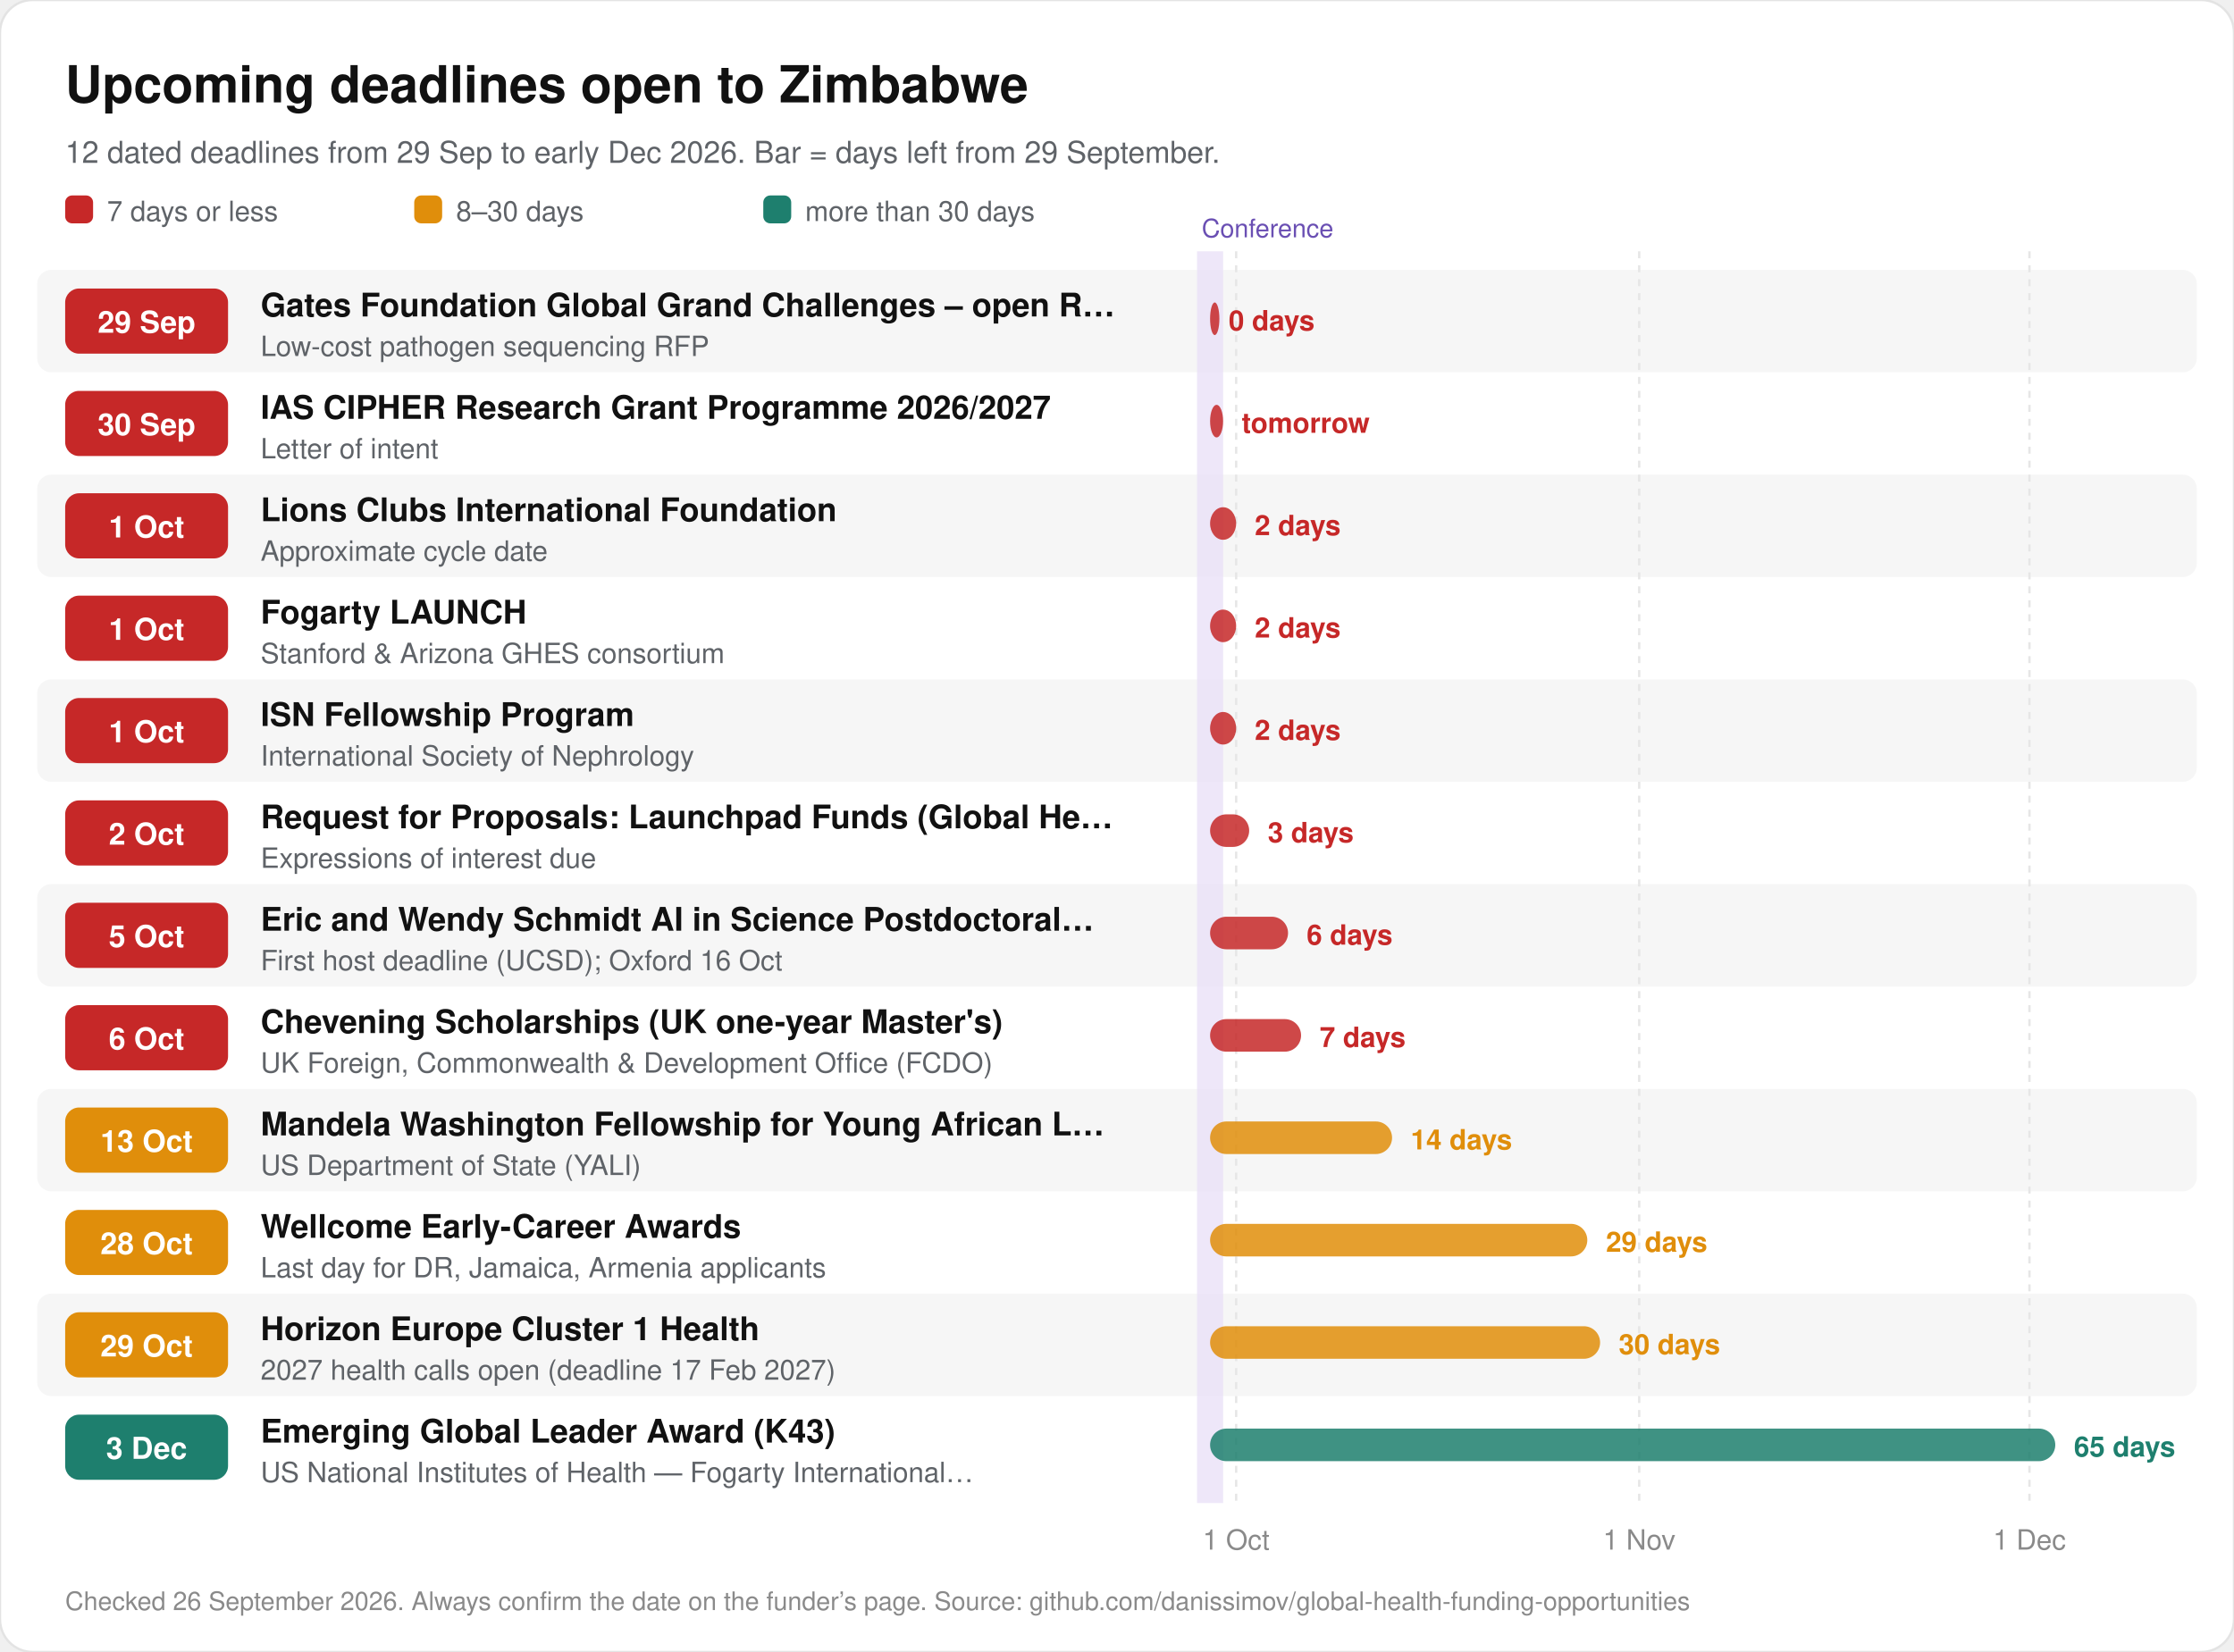
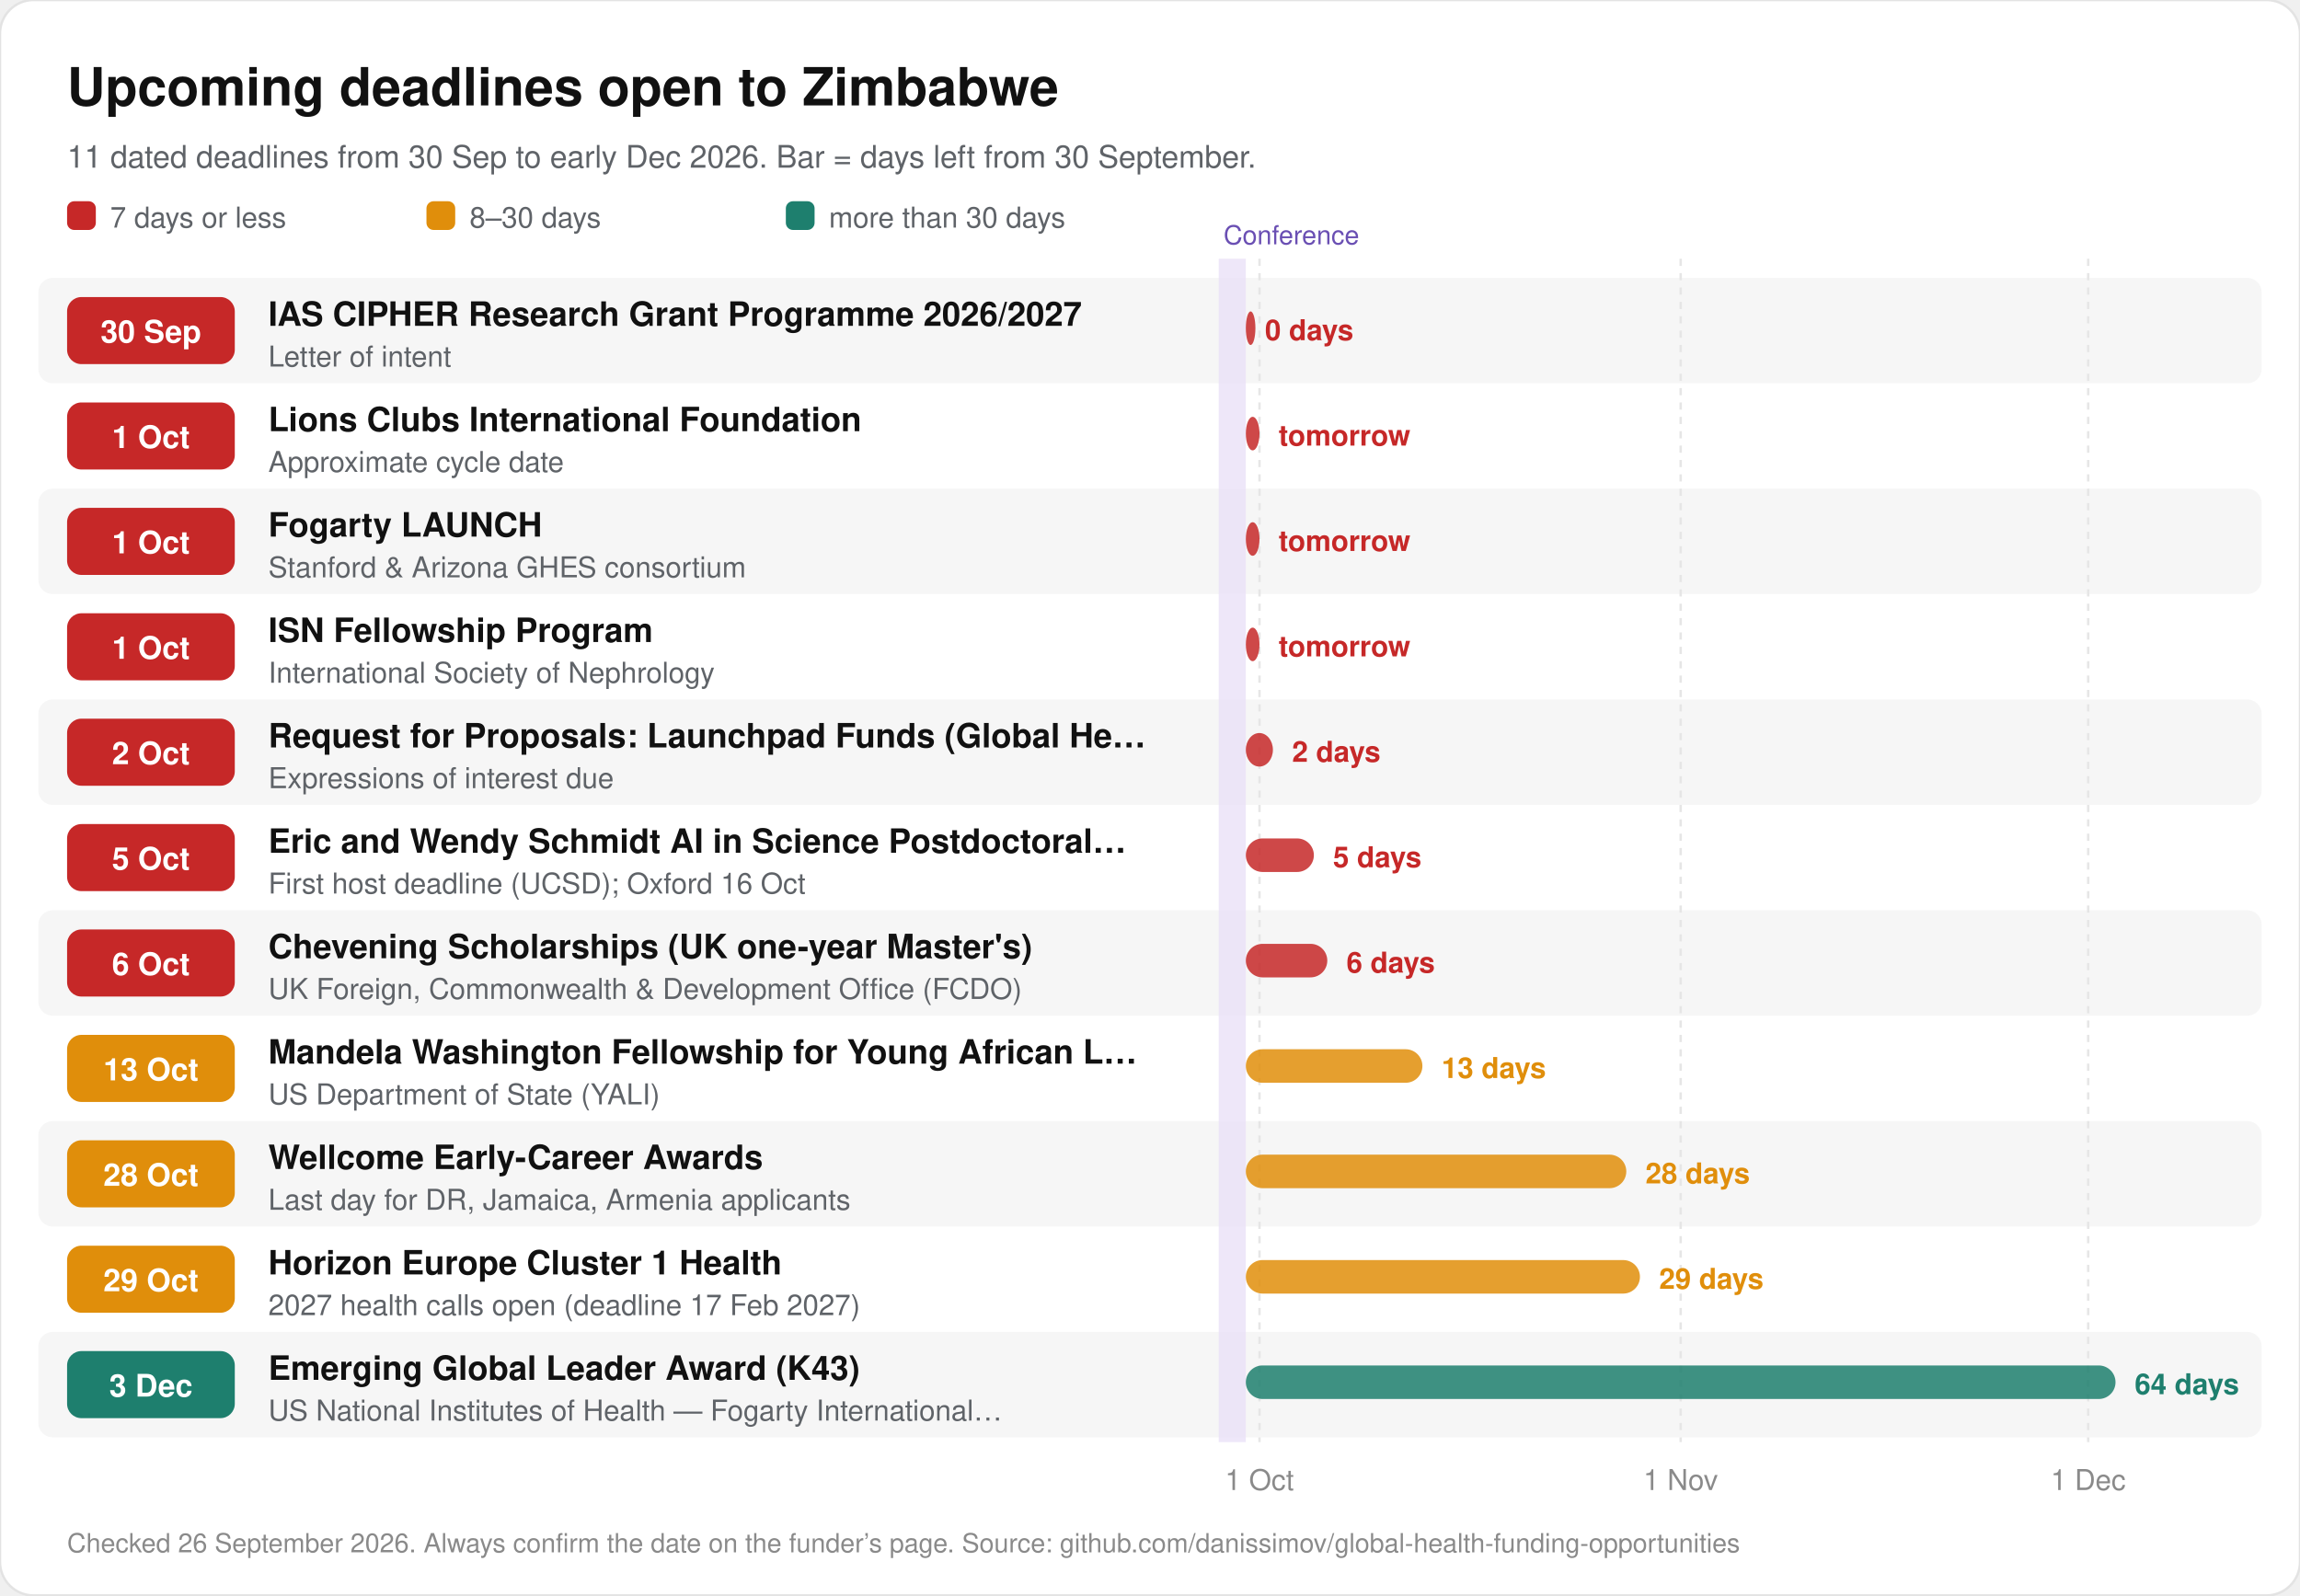
- <svg xmlns="http://www.w3.org/2000/svg" width="960" height="710" viewBox="0 0 960 710" font-family="Helvetica, Arial, sans-serif">
-   <rect x="0" y="0" width="960" height="710" rx="14" fill="#FFFFFF" stroke="#E3E3E3" />
+ <svg xmlns="http://www.w3.org/2000/svg" width="960" height="666" viewBox="0 0 960 666" font-family="Helvetica, Arial, sans-serif">
+   <rect x="0" y="0" width="960" height="666" rx="14" fill="#FFFFFF" stroke="#E3E3E3" />
  <text x="28" y="44" font-size="22" font-weight="700" fill="#111111">Upcoming deadlines open to Zimbabwe</text>
-   <text x="28" y="70" font-size="13" fill="#5F6368">12 dated deadlines from 29 Sep to early Dec 2026. Bar = days left from 29 September.</text>
+   <text x="28" y="70" font-size="13" fill="#5F6368">11 dated deadlines from 30 Sep to early Dec 2026. Bar = days left from 30 September.</text>
  <rect x="28" y="84" width="12" height="12" rx="3" fill="#C62828" />
  <text x="46" y="95" font-size="12" fill="#5F6368">7 days or less</text>
  <rect x="178" y="84" width="12" height="12" rx="3" fill="#E08E0B" />
  <text x="196" y="95" font-size="12" fill="#5F6368">8–30 days</text>
  <rect x="328" y="84" width="12" height="12" rx="3" fill="#1E7F6E" />
  <text x="346" y="95" font-size="12" fill="#5F6368">more than 30 days</text>
  <rect x="16" y="116" width="928" height="44" rx="6" fill="#F6F6F6" />
  <rect x="16" y="204" width="928" height="44" rx="6" fill="#F6F6F6" />
  <rect x="16" y="292" width="928" height="44" rx="6" fill="#F6F6F6" />
  <rect x="16" y="380" width="928" height="44" rx="6" fill="#F6F6F6" />
  <rect x="16" y="468" width="928" height="44" rx="6" fill="#F6F6F6" />
  <rect x="16" y="556" width="928" height="44" rx="6" fill="#F6F6F6" />
-   <rect x="514.4" y="108" width="11.2" height="538" fill="#E9E1F7" fill-opacity="0.8" />
-   <text x="516.4" y="102" font-size="11" fill="#6A4FB3">Conference</text>
-   <line x1="531.2" y1="108" x2="531.2" y2="646" stroke="#E6E6E6" stroke-dasharray="3 3" />
-   <text x="531.2" y="666" font-size="12" fill="#8A8A8A" text-anchor="middle">1 Oct</text>
-   <line x1="704.4" y1="108" x2="704.4" y2="646" stroke="#E6E6E6" stroke-dasharray="3 3" />
-   <text x="704.4" y="666" font-size="12" fill="#8A8A8A" text-anchor="middle">1 Nov</text>
-   <line x1="872.1" y1="108" x2="872.1" y2="646" stroke="#E6E6E6" stroke-dasharray="3 3" />
-   <text x="872.1" y="666" font-size="12" fill="#8A8A8A" text-anchor="middle">1 Dec</text>
+   <rect x="508.7" y="108" width="11.3" height="494" fill="#E9E1F7" fill-opacity="0.8" />
+   <text x="510.7" y="102" font-size="11" fill="#6A4FB3">Conference</text>
+   <line x1="525.7" y1="108" x2="525.7" y2="602" stroke="#E6E6E6" stroke-dasharray="3 3" />
+   <text x="525.7" y="622" font-size="12" fill="#8A8A8A" text-anchor="middle">1 Oct</text>
+   <line x1="701.5" y1="108" x2="701.5" y2="602" stroke="#E6E6E6" stroke-dasharray="3 3" />
+   <text x="701.5" y="622" font-size="12" fill="#8A8A8A" text-anchor="middle">1 Nov</text>
+   <line x1="871.6" y1="108" x2="871.6" y2="602" stroke="#E6E6E6" stroke-dasharray="3 3" />
+   <text x="871.6" y="622" font-size="12" fill="#8A8A8A" text-anchor="middle">1 Dec</text>
  <rect x="28" y="124" width="70" height="28" rx="6" fill="#C62828" />
-   <text x="63" y="143" font-size="13" font-weight="700" fill="#FFFFFF" text-anchor="middle">29 Sep</text>
-   <a href="https://gcgh.grandchallenges.org/grant-opportunities" target="_blank">
-     <text x="112" y="136" font-size="14" font-weight="700" fill="#111111">Gates Foundation Global Grand Challenges – open R…</text>
+   <text x="63" y="143" font-size="13" font-weight="700" fill="#FFFFFF" text-anchor="middle">30 Sep</text>
+   <a href="https://www.iasociety.org/grants/cipher-grant-programme-2026-2027" target="_blank">
+     <text x="112" y="136" font-size="14" font-weight="700" fill="#111111">IAS CIPHER Research Grant Programme 2026/2027</text>
  </a>
-   <text x="112" y="153" font-size="12" fill="#5F6368">Low-cost pathogen sequencing RFP</text>
+   <text x="112" y="153" font-size="12" fill="#5F6368">Letter of intent</text>
  <rect x="520" y="130" width="4.0" height="14" rx="7" fill="#C62828" fill-opacity="0.85" />
  <text x="528.0" y="142" font-size="12" font-weight="700" fill="#C62828">0 days</text>
  <rect x="28" y="168" width="70" height="28" rx="6" fill="#C62828" />
-   <text x="63" y="187" font-size="13" font-weight="700" fill="#FFFFFF" text-anchor="middle">30 Sep</text>
-   <a href="https://www.iasociety.org/grants/cipher-grant-programme-2026-2027" target="_blank">
-     <text x="112" y="180" font-size="14" font-weight="700" fill="#111111">IAS CIPHER Research Grant Programme 2026/2027</text>
+   <text x="63" y="187" font-size="13" font-weight="700" fill="#FFFFFF" text-anchor="middle">1 Oct</text>
+   <a href="https://www.lionsclubs.org/en/lcif-grants-toolkit" target="_blank">
+     <text x="112" y="180" font-size="14" font-weight="700" fill="#111111">Lions Clubs International Foundation</text>
  </a>
-   <text x="112" y="197" font-size="12" fill="#5F6368">Letter of intent</text>
-   <rect x="520" y="174" width="5.6" height="14" rx="7" fill="#C62828" fill-opacity="0.85" />
-   <text x="533.6" y="186" font-size="12" font-weight="700" fill="#C62828">tomorrow</text>
+   <text x="112" y="197" font-size="12" fill="#5F6368">Approximate cycle date</text>
+   <rect x="520" y="174" width="5.7" height="14" rx="7" fill="#C62828" fill-opacity="0.85" />
+   <text x="533.7" y="186" font-size="12" font-weight="700" fill="#C62828">tomorrow</text>
  <rect x="28" y="212" width="70" height="28" rx="6" fill="#C62828" />
  <text x="63" y="231" font-size="13" font-weight="700" fill="#FFFFFF" text-anchor="middle">1 Oct</text>
-   <a href="https://www.lionsclubs.org/en/lcif-grants-toolkit" target="_blank">
-     <text x="112" y="224" font-size="14" font-weight="700" fill="#111111">Lions Clubs International Foundation</text>
+   <a href="https://www.fic.nih.gov/Programs/Pages/scholars-fellows-global-health.aspx" target="_blank">
+     <text x="112" y="224" font-size="14" font-weight="700" fill="#111111">Fogarty LAUNCH</text>
  </a>
-   <text x="112" y="241" font-size="12" fill="#5F6368">Approximate cycle date</text>
-   <rect x="520" y="218" width="11.2" height="14" rx="7" fill="#C62828" fill-opacity="0.85" />
-   <text x="539.2" y="230" font-size="12" font-weight="700" fill="#C62828">2 days</text>
+   <text x="112" y="241" font-size="12" fill="#5F6368">Stanford &amp; Arizona GHES consortium</text>
+   <rect x="520" y="218" width="5.7" height="14" rx="7" fill="#C62828" fill-opacity="0.85" />
+   <text x="533.7" y="230" font-size="12" font-weight="700" fill="#C62828">tomorrow</text>
  <rect x="28" y="256" width="70" height="28" rx="6" fill="#C62828" />
  <text x="63" y="275" font-size="13" font-weight="700" fill="#FFFFFF" text-anchor="middle">1 Oct</text>
-   <a href="https://www.fic.nih.gov/Programs/Pages/scholars-fellows-global-health.aspx" target="_blank">
-     <text x="112" y="268" font-size="14" font-weight="700" fill="#111111">Fogarty LAUNCH</text>
+   <a href="https://fellowship.theisn.org/" target="_blank">
+     <text x="112" y="268" font-size="14" font-weight="700" fill="#111111">ISN Fellowship Program</text>
  </a>
-   <text x="112" y="285" font-size="12" fill="#5F6368">Stanford &amp; Arizona GHES consortium</text>
-   <rect x="520" y="262" width="11.2" height="14" rx="7" fill="#C62828" fill-opacity="0.85" />
-   <text x="539.2" y="274" font-size="12" font-weight="700" fill="#C62828">2 days</text>
+   <text x="112" y="285" font-size="12" fill="#5F6368">International Society of Nephrology</text>
+   <rect x="520" y="262" width="5.7" height="14" rx="7" fill="#C62828" fill-opacity="0.85" />
+   <text x="533.7" y="274" font-size="12" font-weight="700" fill="#C62828">tomorrow</text>
  <rect x="28" y="300" width="70" height="28" rx="6" fill="#C62828" />
-   <text x="63" y="319" font-size="13" font-weight="700" fill="#FFFFFF" text-anchor="middle">1 Oct</text>
-   <a href="https://fellowship.theisn.org/" target="_blank">
-     <text x="112" y="312" font-size="14" font-weight="700" fill="#111111">ISN Fellowship Program</text>
+   <text x="63" y="319" font-size="13" font-weight="700" fill="#FFFFFF" text-anchor="middle">2 Oct</text>
+   <a href="https://coefficientgiving.org/funds/global-health-wellbeing-opportunities/request-for-proposals-launchpad-funds/" target="_blank">
+     <text x="112" y="312" font-size="14" font-weight="700" fill="#111111">Request for Proposals: Launchpad Funds (Global He…</text>
  </a>
-   <text x="112" y="329" font-size="12" fill="#5F6368">International Society of Nephrology</text>
-   <rect x="520" y="306" width="11.2" height="14" rx="7" fill="#C62828" fill-opacity="0.85" />
-   <text x="539.2" y="318" font-size="12" font-weight="700" fill="#C62828">2 days</text>
+   <text x="112" y="329" font-size="12" fill="#5F6368">Expressions of interest due</text>
+   <rect x="520" y="306" width="11.3" height="14" rx="7" fill="#C62828" fill-opacity="0.85" />
+   <text x="539.3" y="318" font-size="12" font-weight="700" fill="#C62828">2 days</text>
  <rect x="28" y="344" width="70" height="28" rx="6" fill="#C62828" />
-   <text x="63" y="363" font-size="13" font-weight="700" fill="#FFFFFF" text-anchor="middle">2 Oct</text>
-   <a href="https://coefficientgiving.org/funds/global-health-wellbeing-opportunities/request-for-proposals-launchpad-funds/" target="_blank">
-     <text x="112" y="356" font-size="14" font-weight="700" fill="#111111">Request for Proposals: Launchpad Funds (Global He…</text>
+   <text x="63" y="363" font-size="13" font-weight="700" fill="#FFFFFF" text-anchor="middle">5 Oct</text>
+   <a href="https://schmidtaiinsciencepostdocs.ucsd.edu/" target="_blank">
+     <text x="112" y="356" font-size="14" font-weight="700" fill="#111111">Eric and Wendy Schmidt AI in Science Postdoctoral…</text>
  </a>
-   <text x="112" y="373" font-size="12" fill="#5F6368">Expressions of interest due</text>
-   <rect x="520" y="350" width="16.8" height="14" rx="7" fill="#C62828" fill-opacity="0.85" />
-   <text x="544.8" y="362" font-size="12" font-weight="700" fill="#C62828">3 days</text>
+   <text x="112" y="373" font-size="12" fill="#5F6368">First host deadline (UCSD); Oxford 16 Oct</text>
+   <rect x="520" y="350" width="28.4" height="14" rx="7" fill="#C62828" fill-opacity="0.85" />
+   <text x="556.4" y="362" font-size="12" font-weight="700" fill="#C62828">5 days</text>
  <rect x="28" y="388" width="70" height="28" rx="6" fill="#C62828" />
-   <text x="63" y="407" font-size="13" font-weight="700" fill="#FFFFFF" text-anchor="middle">5 Oct</text>
-   <a href="https://schmidtaiinsciencepostdocs.ucsd.edu/" target="_blank">
-     <text x="112" y="400" font-size="14" font-weight="700" fill="#111111">Eric and Wendy Schmidt AI in Science Postdoctoral…</text>
+   <text x="63" y="407" font-size="13" font-weight="700" fill="#FFFFFF" text-anchor="middle">6 Oct</text>
+   <a href="https://www.chevening.org/scholarships/application-timeline/" target="_blank">
+     <text x="112" y="400" font-size="14" font-weight="700" fill="#111111">Chevening Scholarships (UK one-year Master's)</text>
  </a>
-   <text x="112" y="417" font-size="12" fill="#5F6368">First host deadline (UCSD); Oxford 16 Oct</text>
-   <rect x="520" y="394" width="33.5" height="14" rx="7" fill="#C62828" fill-opacity="0.85" />
-   <text x="561.5" y="406" font-size="12" font-weight="700" fill="#C62828">6 days</text>
-   <rect x="28" y="432" width="70" height="28" rx="6" fill="#C62828" />
-   <text x="63" y="451" font-size="13" font-weight="700" fill="#FFFFFF" text-anchor="middle">6 Oct</text>
-   <a href="https://www.chevening.org/scholarships/application-timeline/" target="_blank">
-     <text x="112" y="444" font-size="14" font-weight="700" fill="#111111">Chevening Scholarships (UK one-year Master's)</text>
+   <text x="112" y="417" font-size="12" fill="#5F6368">UK Foreign, Commonwealth &amp; Development Office (FCDO)</text>
+   <rect x="520" y="394" width="34.0" height="14" rx="7" fill="#C62828" fill-opacity="0.85" />
+   <text x="562.0" y="406" font-size="12" font-weight="700" fill="#C62828">6 days</text>
+   <rect x="28" y="432" width="70" height="28" rx="6" fill="#E08E0B" />
+   <text x="63" y="451" font-size="13" font-weight="700" fill="#FFFFFF" text-anchor="middle">13 Oct</text>
+   <a href="https://www.mandelawashingtonfellowship.org/2027-application-instructions/" target="_blank">
+     <text x="112" y="444" font-size="14" font-weight="700" fill="#111111">Mandela Washington Fellowship for Young African L…</text>
  </a>
-   <text x="112" y="461" font-size="12" fill="#5F6368">UK Foreign, Commonwealth &amp; Development Office (FCDO)</text>
-   <rect x="520" y="438" width="39.1" height="14" rx="7" fill="#C62828" fill-opacity="0.85" />
-   <text x="567.1" y="450" font-size="12" font-weight="700" fill="#C62828">7 days</text>
+   <text x="112" y="461" font-size="12" fill="#5F6368">US Department of State (YALI)</text>
+   <rect x="520" y="438" width="73.7" height="14" rx="7" fill="#E08E0B" fill-opacity="0.85" />
+   <text x="601.7" y="450" font-size="12" font-weight="700" fill="#E08E0B">13 days</text>
  <rect x="28" y="476" width="70" height="28" rx="6" fill="#E08E0B" />
-   <text x="63" y="495" font-size="13" font-weight="700" fill="#FFFFFF" text-anchor="middle">13 Oct</text>
-   <a href="https://www.mandelawashingtonfellowship.org/2027-application-instructions/" target="_blank">
-     <text x="112" y="488" font-size="14" font-weight="700" fill="#111111">Mandela Washington Fellowship for Young African L…</text>
+   <text x="63" y="495" font-size="13" font-weight="700" fill="#FFFFFF" text-anchor="middle">28 Oct</text>
+   <a href="https://wellcome.org/research-funding/schemes/wellcome-early-career-awards" target="_blank">
+     <text x="112" y="488" font-size="14" font-weight="700" fill="#111111">Wellcome Early-Career Awards</text>
  </a>
-   <text x="112" y="505" font-size="12" fill="#5F6368">US Department of State (YALI)</text>
-   <rect x="520" y="482" width="78.2" height="14" rx="7" fill="#E08E0B" fill-opacity="0.85" />
-   <text x="606.2" y="494" font-size="12" font-weight="700" fill="#E08E0B">14 days</text>
+   <text x="112" y="505" font-size="12" fill="#5F6368">Last day for DR, Jamaica, Armenia applicants</text>
+   <rect x="520" y="482" width="158.8" height="14" rx="7" fill="#E08E0B" fill-opacity="0.85" />
+   <text x="686.8" y="494" font-size="12" font-weight="700" fill="#E08E0B">28 days</text>
  <rect x="28" y="520" width="70" height="28" rx="6" fill="#E08E0B" />
-   <text x="63" y="539" font-size="13" font-weight="700" fill="#FFFFFF" text-anchor="middle">28 Oct</text>
-   <a href="https://wellcome.org/research-funding/schemes/wellcome-early-career-awards" target="_blank">
-     <text x="112" y="532" font-size="14" font-weight="700" fill="#111111">Wellcome Early-Career Awards</text>
+   <text x="63" y="539" font-size="13" font-weight="700" fill="#FFFFFF" text-anchor="middle">29 Oct</text>
+   <a href="https://horizoneuropencpportal.eu/store/overview-health-calls-2026-and-2027-horizon-europe" target="_blank">
+     <text x="112" y="532" font-size="14" font-weight="700" fill="#111111">Horizon Europe Cluster 1 Health</text>
  </a>
-   <text x="112" y="549" font-size="12" fill="#5F6368">Last day for DR, Jamaica, Armenia applicants</text>
-   <rect x="520" y="526" width="162.1" height="14" rx="7" fill="#E08E0B" fill-opacity="0.85" />
-   <text x="690.1" y="538" font-size="12" font-weight="700" fill="#E08E0B">29 days</text>
-   <rect x="28" y="564" width="70" height="28" rx="6" fill="#E08E0B" />
-   <text x="63" y="583" font-size="13" font-weight="700" fill="#FFFFFF" text-anchor="middle">29 Oct</text>
-   <a href="https://horizoneuropencpportal.eu/store/overview-health-calls-2026-and-2027-horizon-europe" target="_blank">
-     <text x="112" y="576" font-size="14" font-weight="700" fill="#111111">Horizon Europe Cluster 1 Health</text>
+   <text x="112" y="549" font-size="12" fill="#5F6368">2027 health calls open (deadline 17 Feb 2027)</text>
+   <rect x="520" y="526" width="164.5" height="14" rx="7" fill="#E08E0B" fill-opacity="0.85" />
+   <text x="692.5" y="538" font-size="12" font-weight="700" fill="#E08E0B">29 days</text>
+   <rect x="28" y="564" width="70" height="28" rx="6" fill="#1E7F6E" />
+   <text x="63" y="583" font-size="13" font-weight="700" fill="#FFFFFF" text-anchor="middle">3 Dec</text>
+   <a href="https://www.fic.nih.gov/Programs/Pages/emerging-global-leader.aspx" target="_blank">
+     <text x="112" y="576" font-size="14" font-weight="700" fill="#111111">Emerging Global Leader Award (K43)</text>
  </a>
-   <text x="112" y="593" font-size="12" fill="#5F6368">2027 health calls open (deadline 17 Feb 2027)</text>
-   <rect x="520" y="570" width="167.6" height="14" rx="7" fill="#E08E0B" fill-opacity="0.85" />
-   <text x="695.6" y="582" font-size="12" font-weight="700" fill="#E08E0B">30 days</text>
-   <rect x="28" y="608" width="70" height="28" rx="6" fill="#1E7F6E" />
-   <text x="63" y="627" font-size="13" font-weight="700" fill="#FFFFFF" text-anchor="middle">3 Dec</text>
-   <a href="https://www.fic.nih.gov/Programs/Pages/emerging-global-leader.aspx" target="_blank">
-     <text x="112" y="620" font-size="14" font-weight="700" fill="#111111">Emerging Global Leader Award (K43)</text>
-   </a>
-   <text x="112" y="637" font-size="12" fill="#5F6368">US National Institutes of Health — Fogarty International…</text>
-   <rect x="520" y="614" width="363.2" height="14" rx="7" fill="#1E7F6E" fill-opacity="0.85" />
-   <text x="891.2" y="626" font-size="12" font-weight="700" fill="#1E7F6E">65 days</text>
-   <text x="28" y="692" font-size="11" fill="#8A8A8A">Checked 26 September 2026. Always confirm the date on the funder’s page. Source: github.com/danissimov/global-health-funding-opportunities</text>
+   <text x="112" y="593" font-size="12" fill="#5F6368">US National Institutes of Health — Fogarty International…</text>
+   <rect x="520" y="570" width="363.0" height="14" rx="7" fill="#1E7F6E" fill-opacity="0.85" />
+   <text x="891.0" y="582" font-size="12" font-weight="700" fill="#1E7F6E">64 days</text>
+   <text x="28" y="648" font-size="11" fill="#8A8A8A">Checked 26 September 2026. Always confirm the date on the funder’s page. Source: github.com/danissimov/global-health-funding-opportunities</text>
</svg>
